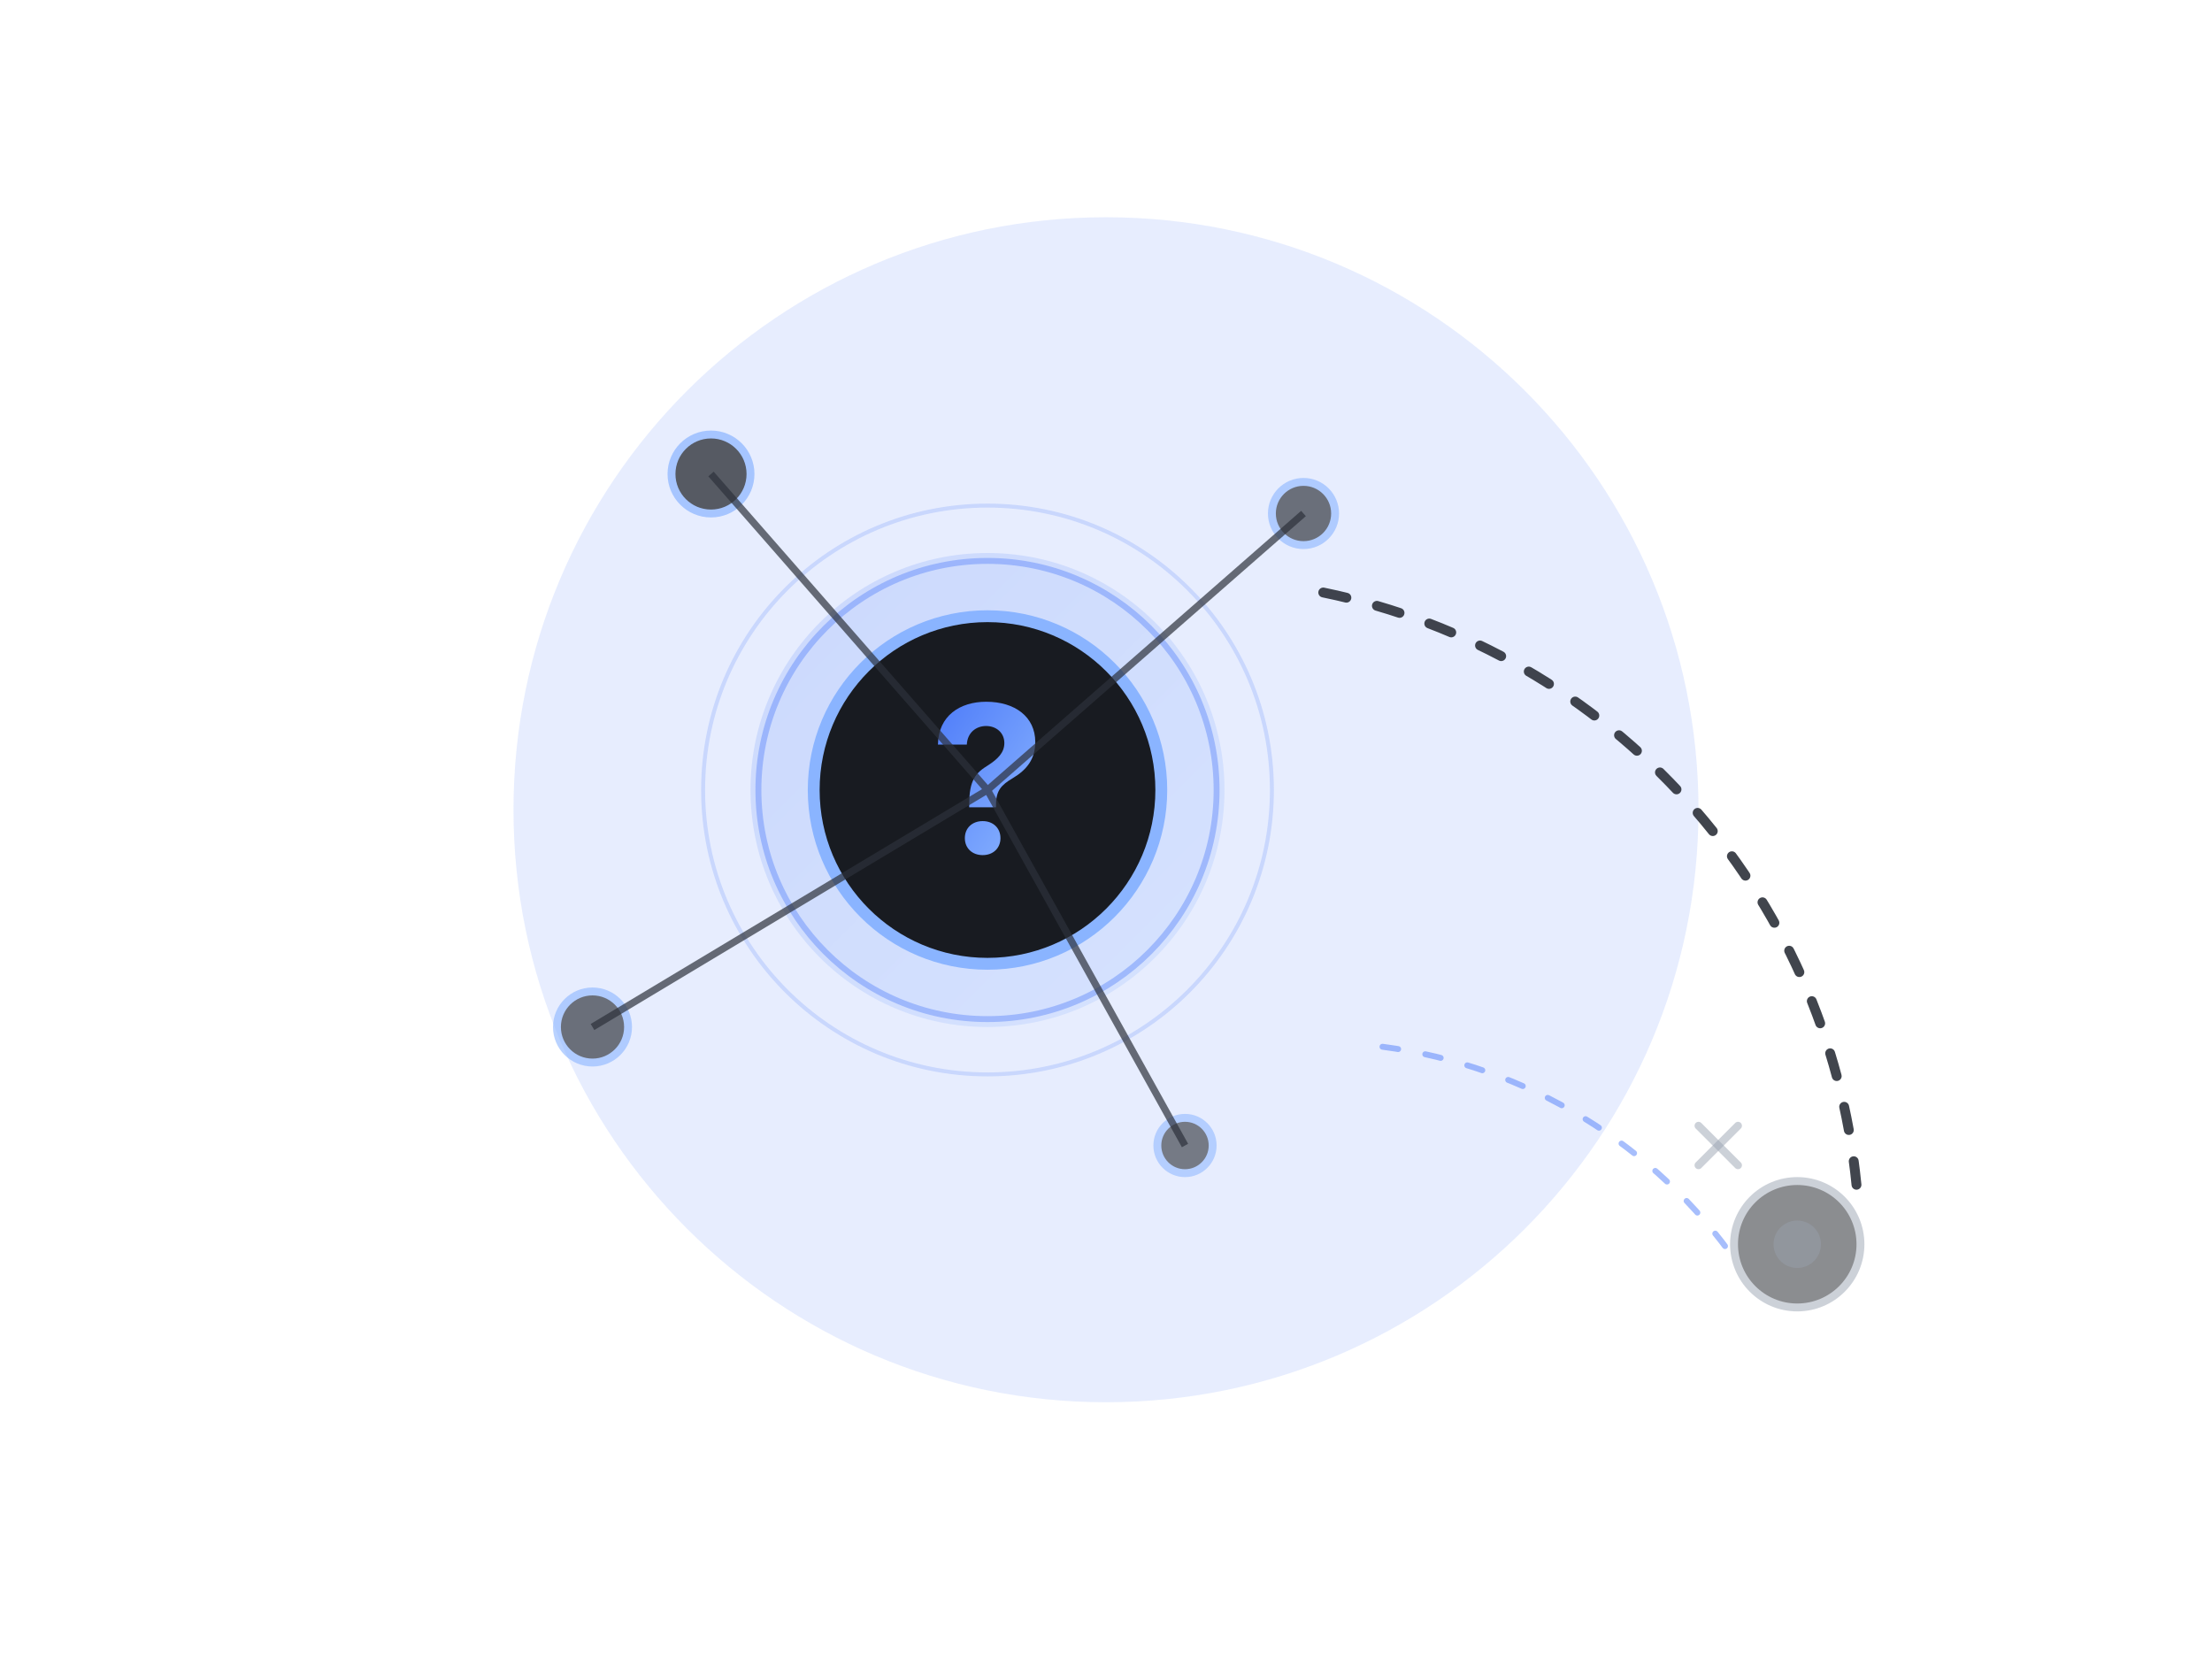
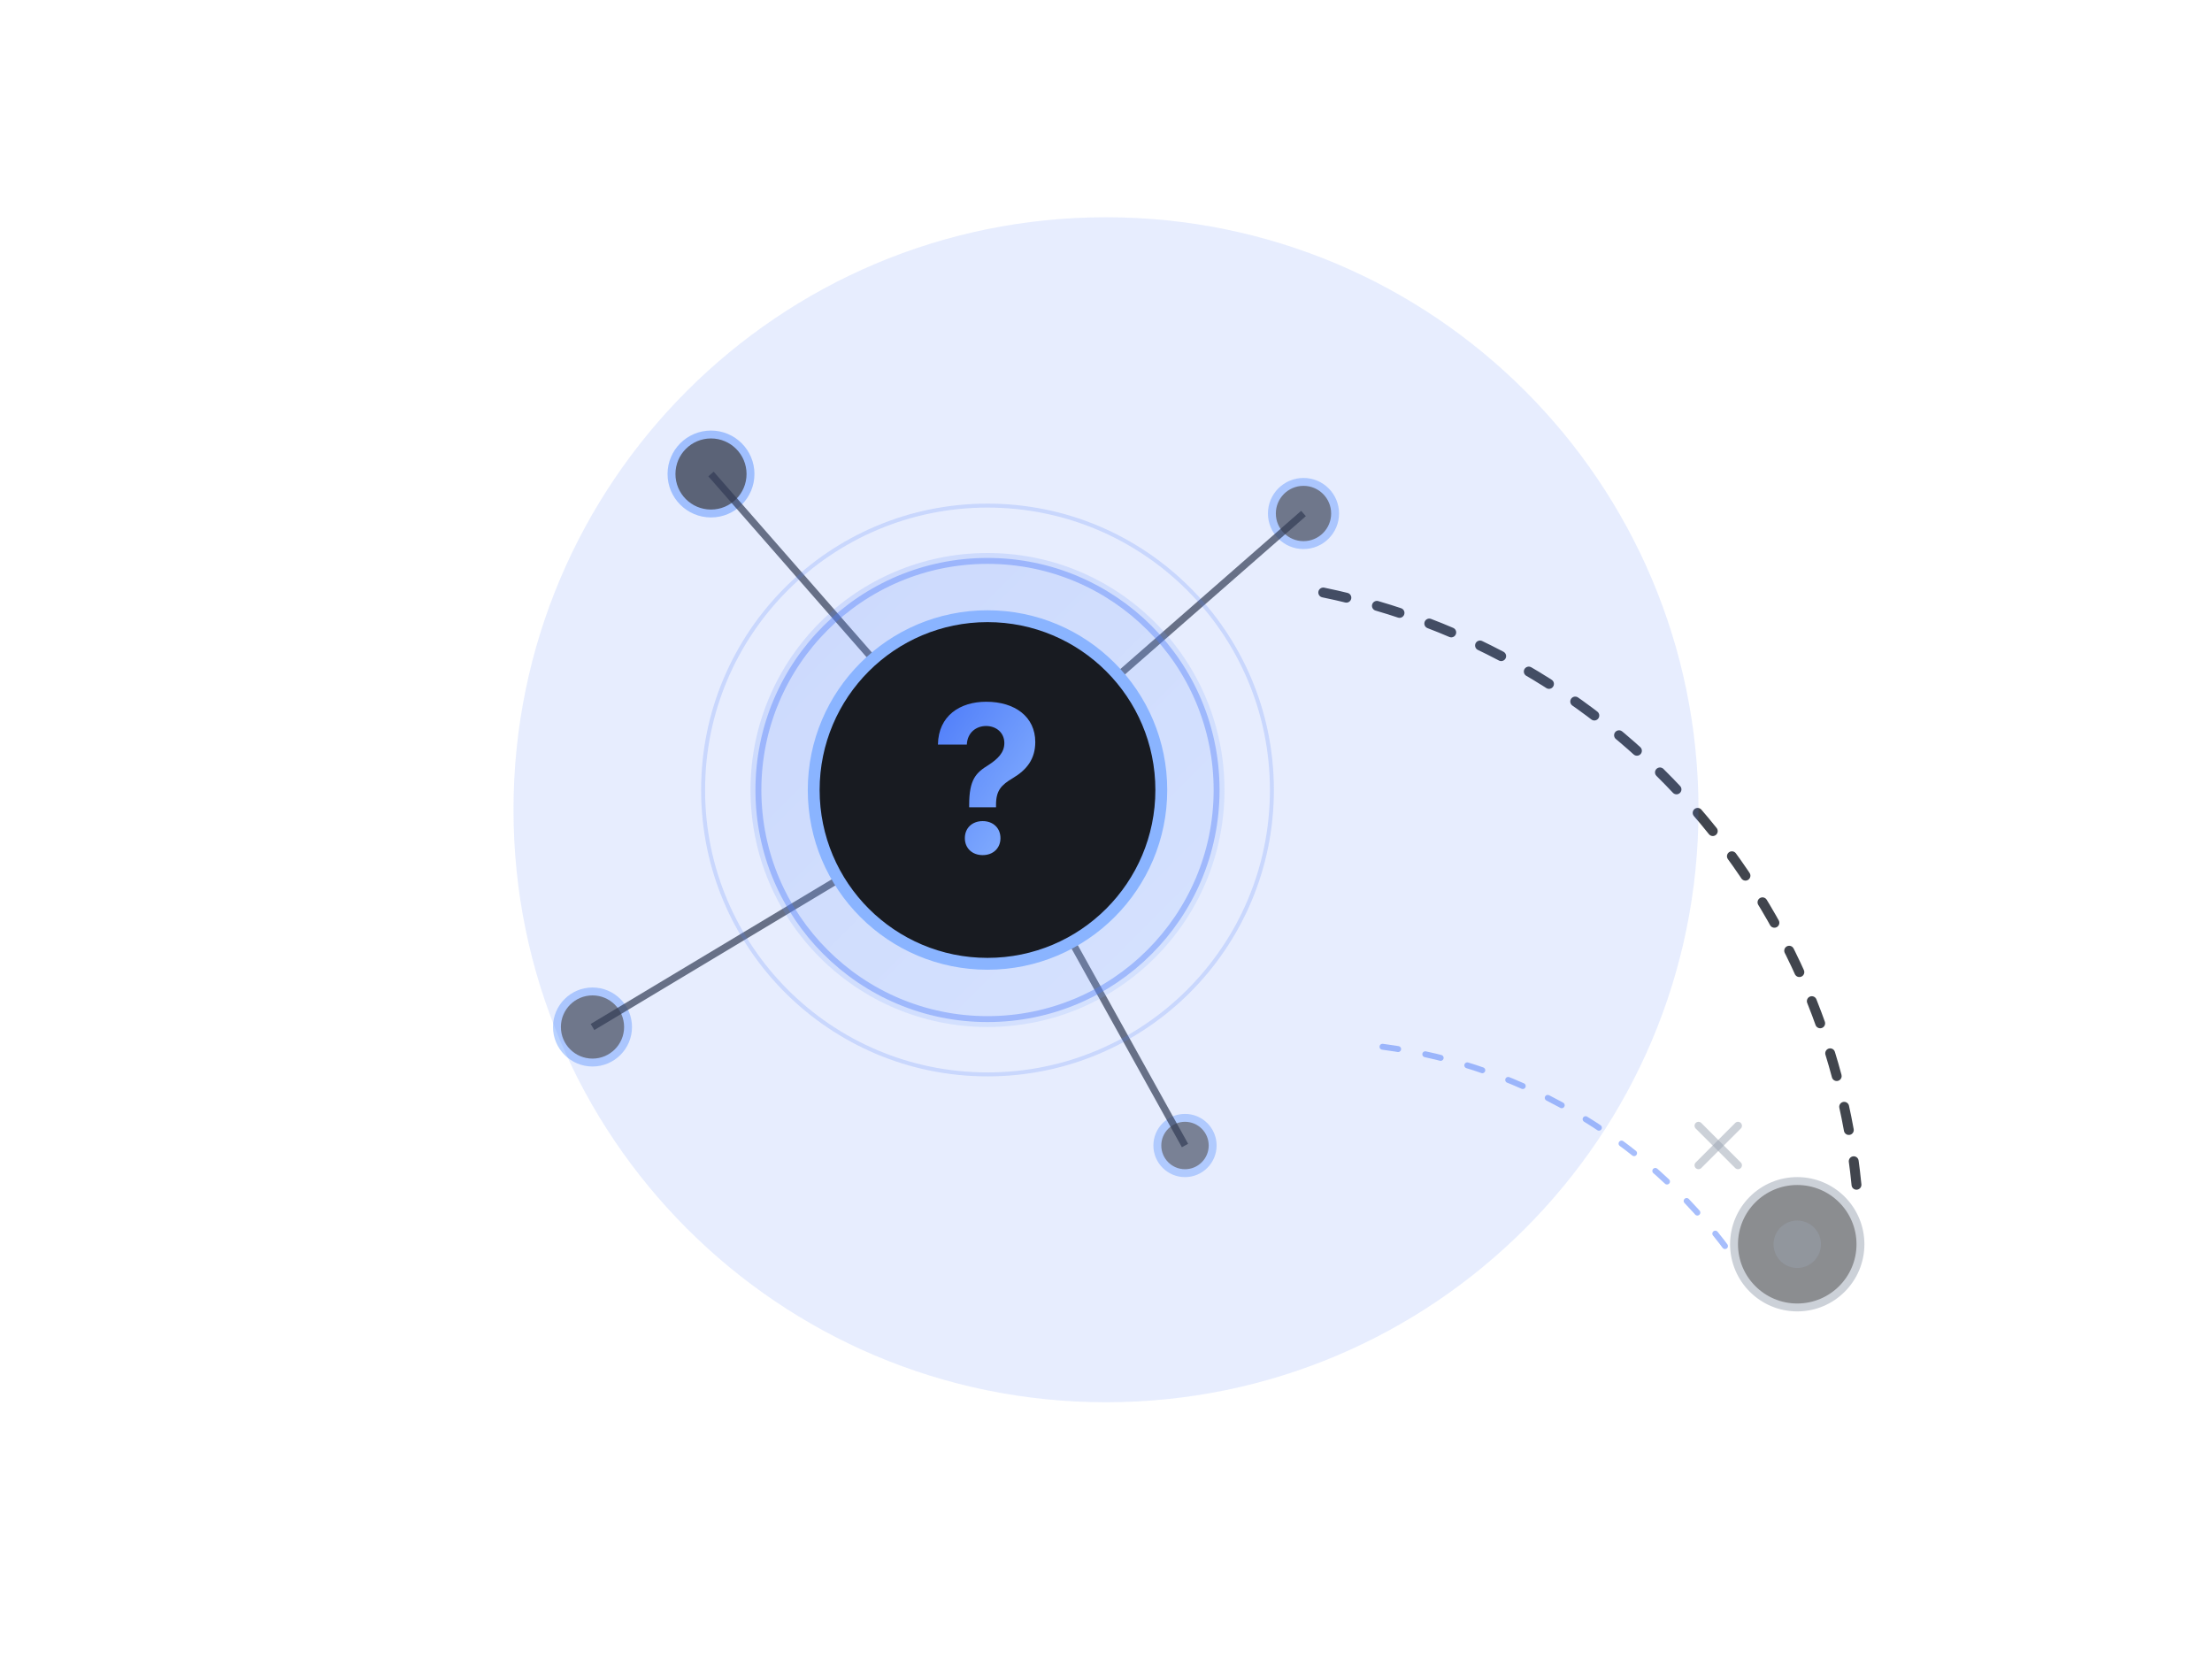
<svg xmlns="http://www.w3.org/2000/svg" viewBox="0 0 560 420" width="560" height="420" role="img" aria-hidden="true">
+   <style>
+     [data-scene="main"] {
+       animation: sceneFloat 9s ease-in-out infinite alternate;
+       transform-box: fill-box;
+       transform-origin: center;
+     }
+     [data-scene="orbit"] {
+       animation: sceneOrbit 24s linear infinite;
+       transform-box: fill-box;
+       transform-origin: center;
+     }
+     @keyframes sceneFloat {
+       from { transform: translateY(0); }
+       to   { transform: translateY(-10px); }
+     }
+     @keyframes sceneOrbit {
+       from { transform: rotate(0deg); }
+       to   { transform: rotate(360deg); }
+     }
+     @media (prefers-reduced-motion: reduce) {
+       [data-scene="main"], [data-scene="orbit"] { animation: none !important; }
+     }
+   </style>
  <defs>
    <linearGradient id="notfound-grad" x1="0" y1="0" x2="1" y2="1">
      <stop offset="0" stop-color="#4F7DF9" />
      <stop offset="1" stop-color="#8AB4FF" />
    </linearGradient>
  </defs>
-   <circle cx="280" cy="205" r="150" fill="#4F7DF9" opacity="0.14" />
-   <path d="M 335 150 A 170 170 0 0 1 470 300" fill="none" stroke="#2C313A" stroke-width="2.5" stroke-dasharray="6 8" stroke-linecap="round" opacity="0.9" />
-   <path d="M 350 265 A 130 130 0 0 1 440 320" fill="none" stroke="#4F7DF9" stroke-width="1.5" stroke-dasharray="4 7" stroke-linecap="round" opacity="0.5" />
-   <circle cx="455" cy="315" r="16" fill="#181B21" stroke="#9AA3B2" stroke-width="2" opacity="0.5" />
-   <circle cx="455" cy="315" r="6" fill="#9AA3B2" opacity="0.4" />
-   <line x1="430" y1="285" x2="440" y2="295" stroke="#9AA3B2" stroke-width="2" stroke-linecap="round" opacity="0.5" />
-   <line x1="440" y1="285" x2="430" y2="295" stroke="#9AA3B2" stroke-width="2" stroke-linecap="round" opacity="0.5" />
-   <circle cx="250" cy="200" r="60" fill="url(#notfound-grad)" opacity="0.18" />
-   <circle cx="250" cy="200" r="44" fill="#181B21" stroke="#8AB4FF" stroke-width="3" />
-   <circle cx="250" cy="200" r="58" fill="none" stroke="#4F7DF9" stroke-width="1.5" opacity="0.4" />
-   <circle cx="250" cy="200" r="72" fill="none" stroke="#4F7DF9" stroke-width="1" opacity="0.2" />
-   <text x="250" y="216" font-family="Urbanist, Inter, sans-serif" font-size="52" font-weight="700" fill="url(#notfound-grad)" text-anchor="middle">?</text>
-   <circle cx="180" cy="120" r="10" fill="#181B21" stroke="#8AB4FF" stroke-width="2" opacity="0.7" />
-   <circle cx="330" cy="130" r="8" fill="#181B21" stroke="#8AB4FF" stroke-width="2" opacity="0.6" />
-   <circle cx="150" cy="260" r="9" fill="#181B21" stroke="#8AB4FF" stroke-width="2" opacity="0.6" />
-   <circle cx="300" cy="290" r="7" fill="#181B21" stroke="#8AB4FF" stroke-width="2" opacity="0.55" />
-   <g stroke="#2C313A" stroke-width="1.8" opacity="0.7">
-     <line x1="250" y1="200" x2="180" y2="120" />
-     <line x1="250" y1="200" x2="330" y2="130" />
-     <line x1="250" y1="200" x2="150" y2="260" />
-     <line x1="250" y1="200" x2="300" y2="290" />
+   <g data-scene="orbit">
+     <path d="M 335 150 A 170 170 0 0 1 470 300" fill="none" stroke="#2C313A" stroke-width="2.5" stroke-dasharray="6 8" stroke-linecap="round" opacity="0.9" />
+     <path d="M 350 265 A 130 130 0 0 1 440 320" fill="none" stroke="#4F7DF9" stroke-width="1.5" stroke-dasharray="4 7" stroke-linecap="round" opacity="0.5" />
+     <circle cx="455" cy="315" r="16" fill="#181B21" stroke="#9AA3B2" stroke-width="2" opacity="0.5" />
+     <circle cx="455" cy="315" r="6" fill="#9AA3B2" opacity="0.4" />
+     <line x1="430" y1="285" x2="440" y2="295" stroke="#9AA3B2" stroke-width="2" stroke-linecap="round" opacity="0.5" />
+     <line x1="440" y1="285" x2="430" y2="295" stroke="#9AA3B2" stroke-width="2" stroke-linecap="round" opacity="0.5" />
+     <circle cx="180" cy="120" r="10" fill="#181B21" stroke="#8AB4FF" stroke-width="2" opacity="0.7" />
+     <circle cx="330" cy="130" r="8" fill="#181B21" stroke="#8AB4FF" stroke-width="2" opacity="0.6" />
+     <circle cx="150" cy="260" r="9" fill="#181B21" stroke="#8AB4FF" stroke-width="2" opacity="0.6" />
+     <circle cx="300" cy="290" r="7" fill="#181B21" stroke="#8AB4FF" stroke-width="2" opacity="0.55" />
+     <g stroke="#2C313A" stroke-width="1.8" opacity="0.7">
+       <line x1="250" y1="200" x2="180" y2="120" />
+       <line x1="250" y1="200" x2="330" y2="130" />
+       <line x1="250" y1="200" x2="150" y2="260" />
+       <line x1="250" y1="200" x2="300" y2="290" />
+     </g>
+   </g>
+   <g data-scene="main">
+     <circle cx="280" cy="205" r="150" fill="#4F7DF9" opacity="0.14" />
+     <circle cx="250" cy="200" r="60" fill="url(#notfound-grad)" opacity="0.18" />
+     <circle cx="250" cy="200" r="44" fill="#181B21" stroke="#8AB4FF" stroke-width="3" />
+     <circle cx="250" cy="200" r="58" fill="none" stroke="#4F7DF9" stroke-width="1.5" opacity="0.4" />
+     <circle cx="250" cy="200" r="72" fill="none" stroke="#4F7DF9" stroke-width="1" opacity="0.2" />
+     <text x="250" y="216" font-family="Urbanist, Inter, sans-serif" font-size="52" font-weight="700" fill="url(#notfound-grad)" text-anchor="middle">?</text>
  </g>
</svg>
